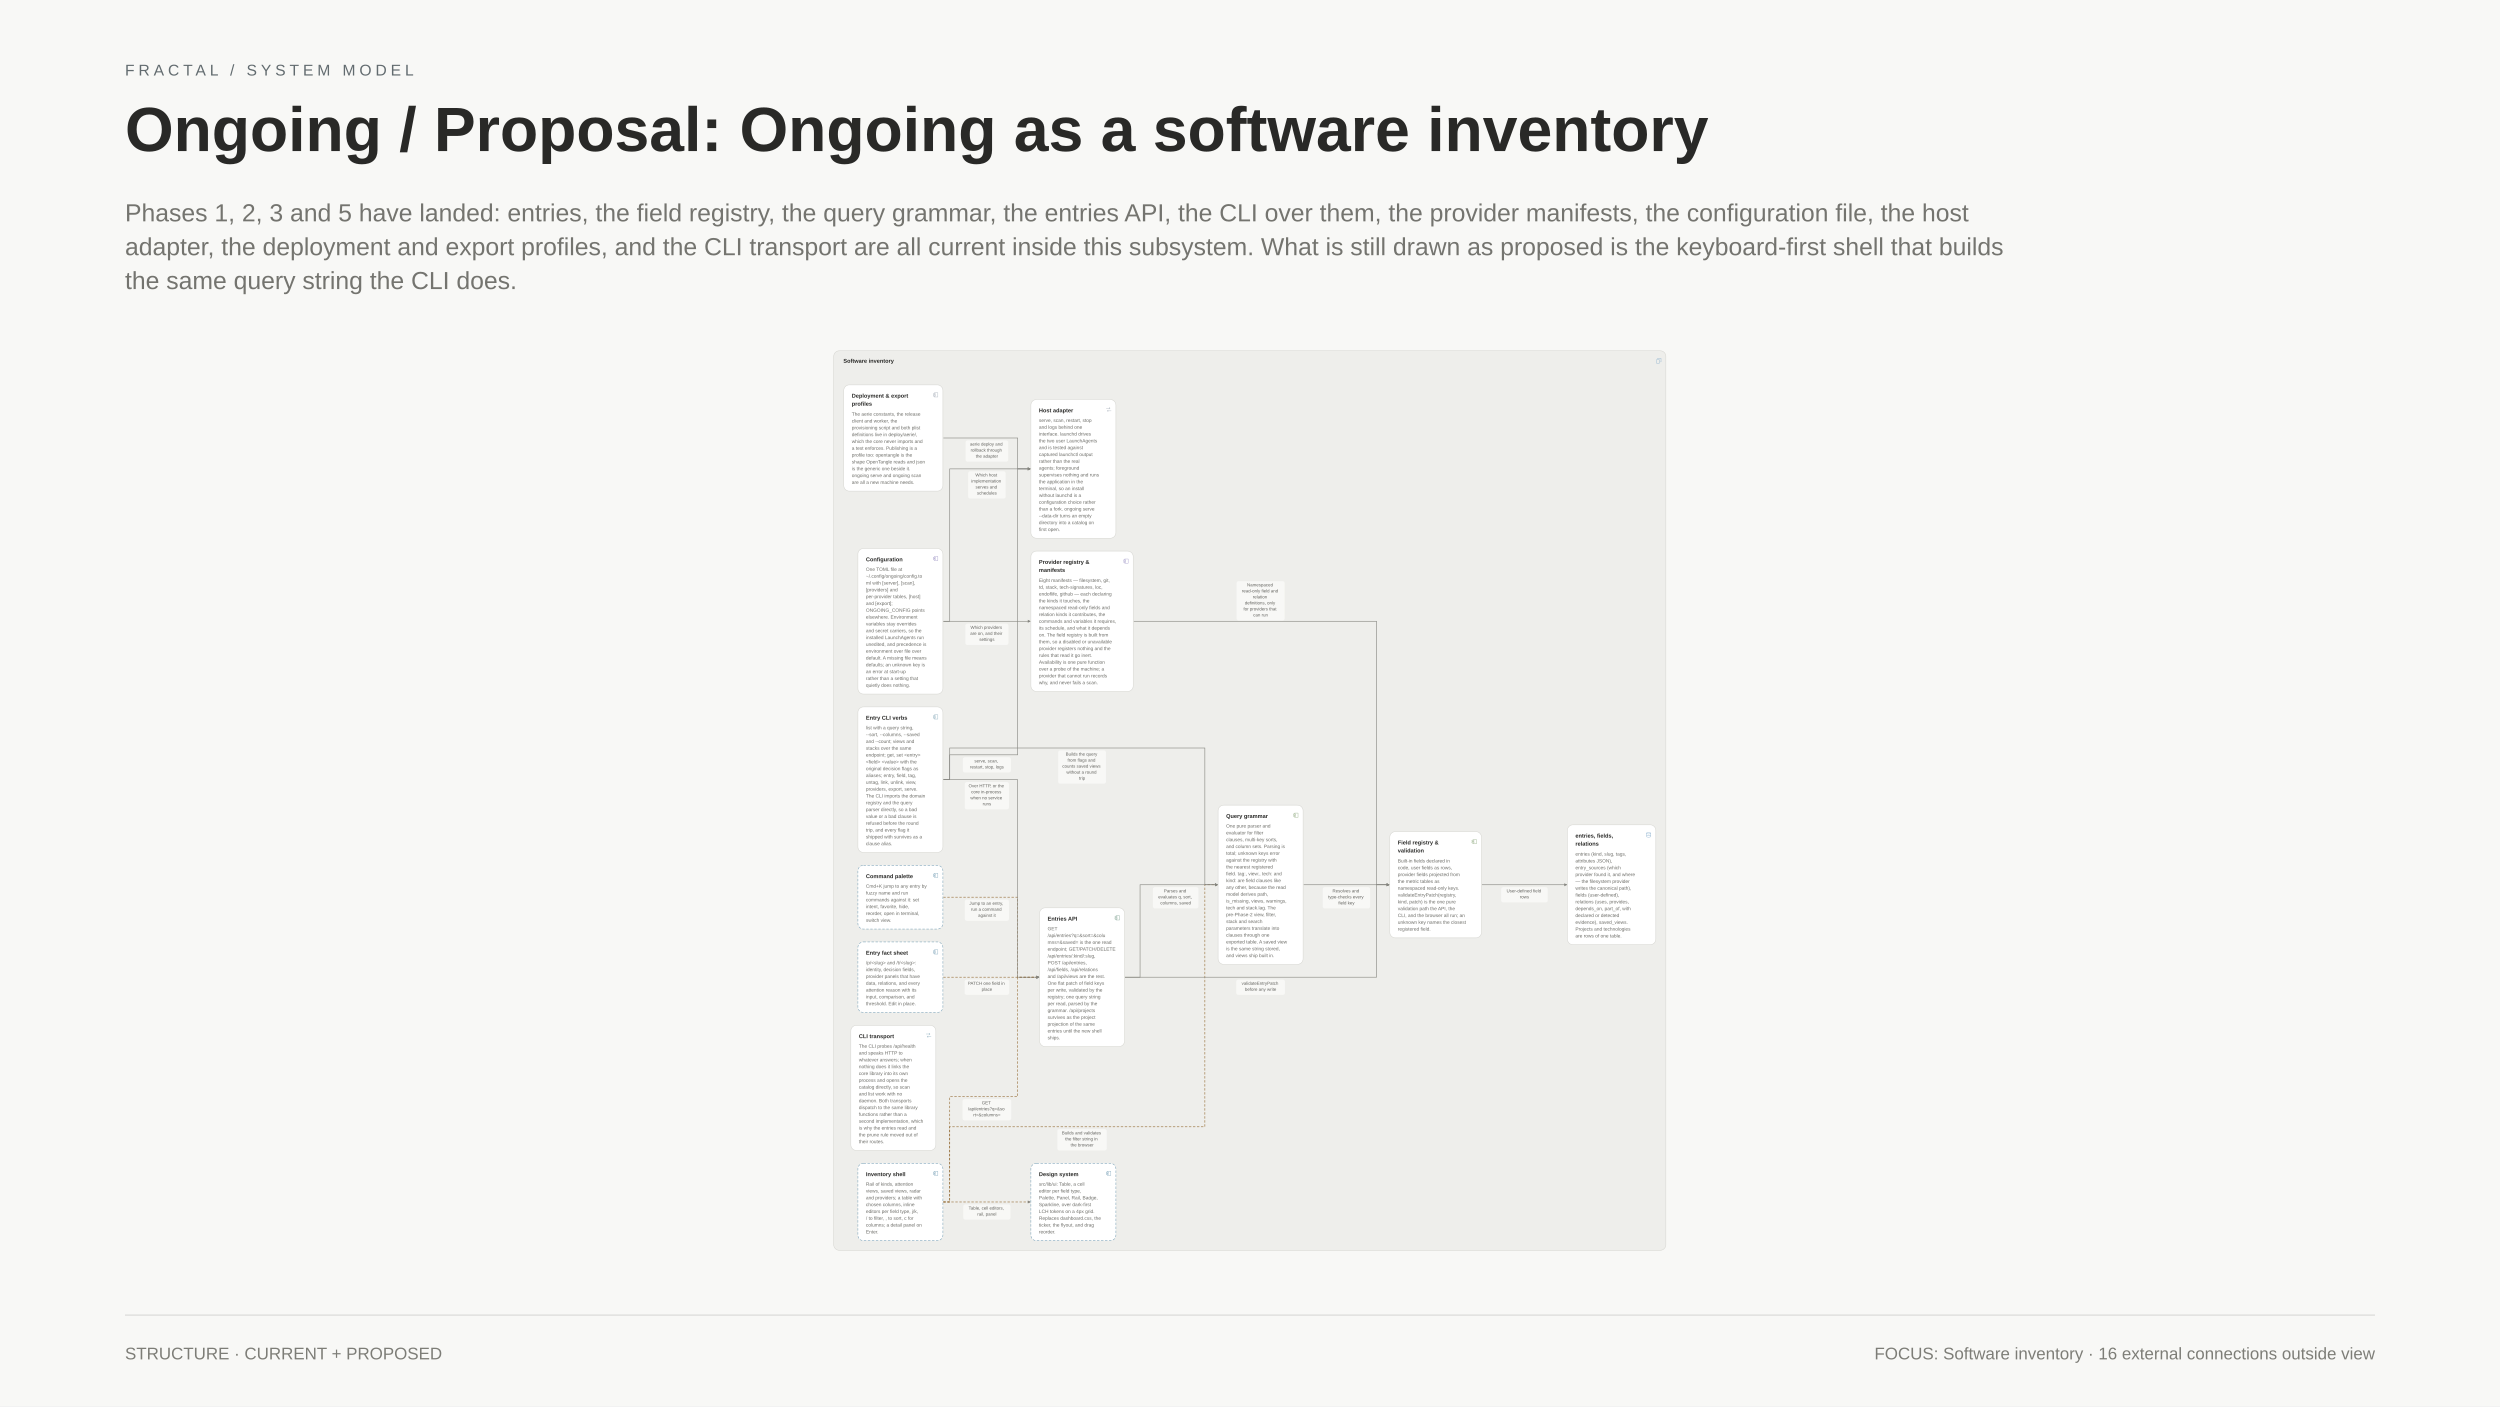
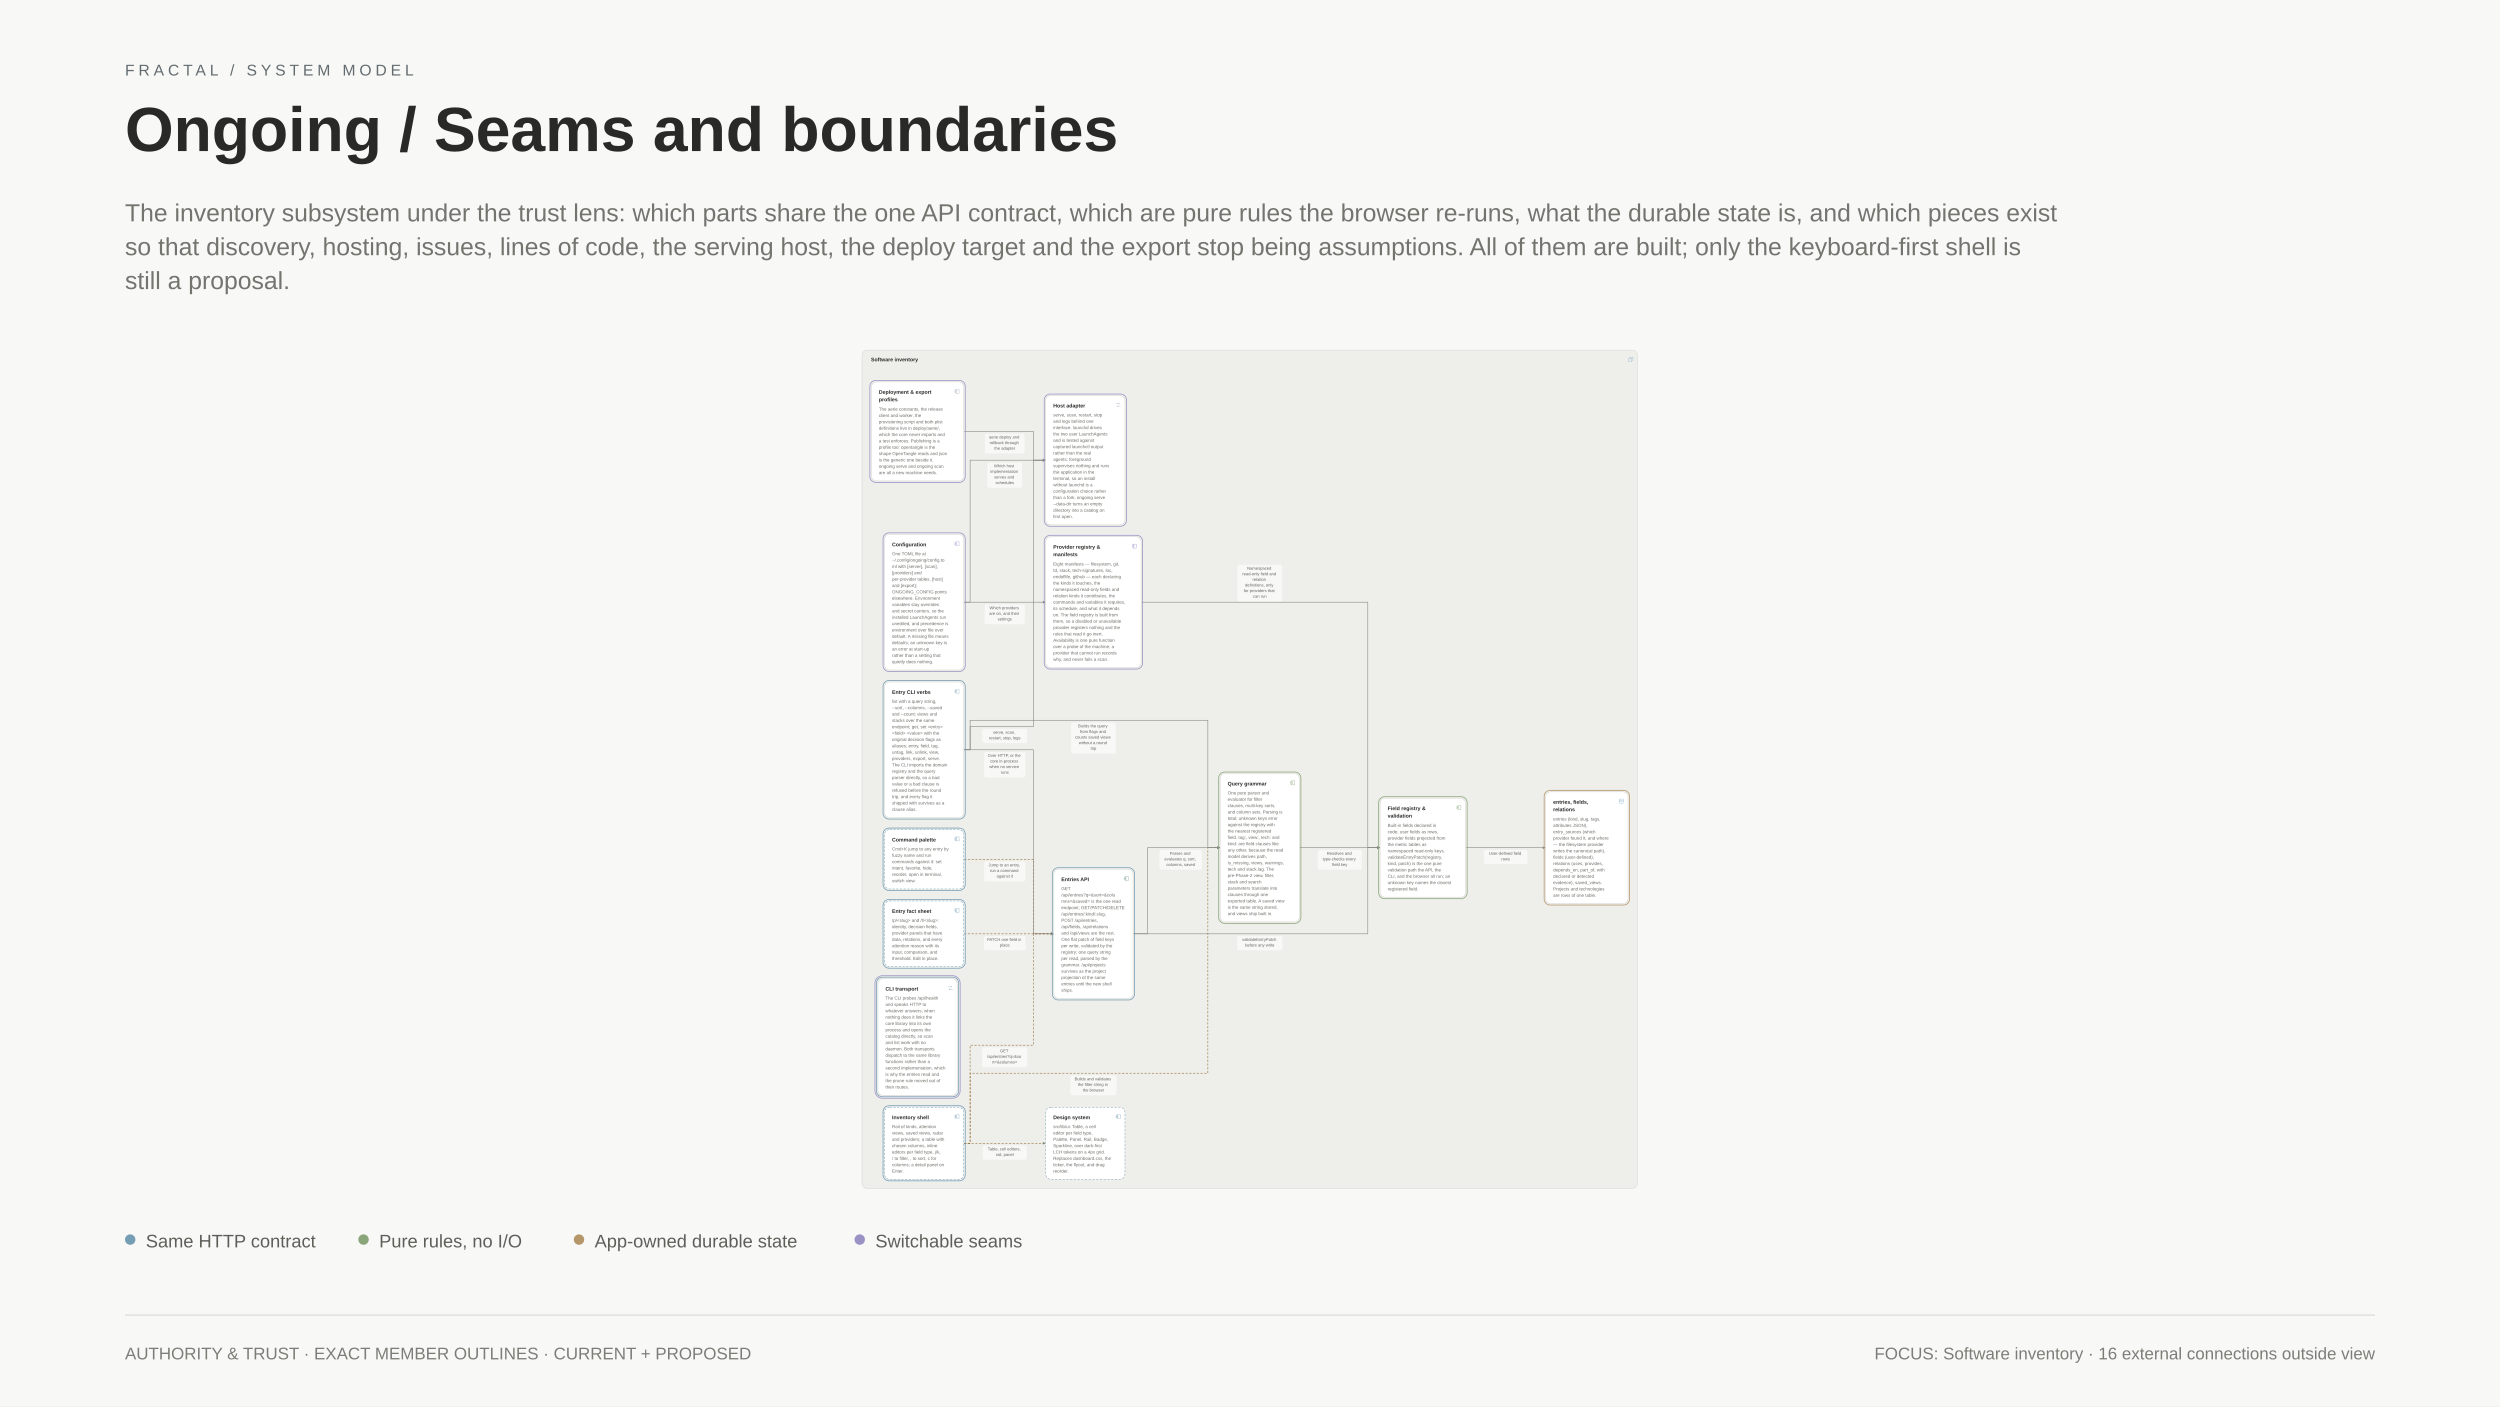
<svg xmlns="http://www.w3.org/2000/svg" width="1920" height="1080" viewBox="0 0 1920 1080" role="img" aria-labelledby="title description" data-theme="graphite" data-theme-appearance="light">
  <defs>
    <marker id="arrow" viewBox="0 0 10 10" refX="9" refY="5" markerWidth="5" markerHeight="5" orient="auto-start-reverse">
      <path d="M 0 0 L 10 5 L 0 10 z" fill="#85857f" />
    </marker>
  </defs>
  <rect width="1920" height="1080" fill="#f8f8f6" />
  <g font-family="Arial, Helvetica, sans-serif">
    <text x="96" y="58" font-size="12" letter-spacing="3" fill="#626b6f">FRACTAL / SYSTEM MODEL</text>
    <g data-export-layer="title">
      <text x="96" y="116" font-size="48" font-weight="600" fill="#292927">
-         <tspan x="96" dy="0">Ongoing / Proposal: Ongoing as a software inventory</tspan>
+         <tspan x="96" dy="0">Ongoing / Seams and boundaries</tspan>
      </text>
    </g>
    <g data-export-layer="subtitle">
      <text x="96" y="170" font-size="19" font-weight="400" fill="#74746f">
-         <tspan x="96" dy="0">Phases 1, 2, 3 and 5 have landed: entries, the field registry, the query grammar, the entries API, the CLI over them, the provider manifests, the configuration file, the host</tspan>
-         <tspan x="96" dy="26">adapter, the deployment and export profiles, and the CLI transport are all current inside this subsystem. What is still drawn as proposed is the keyboard-first shell that builds</tspan>
-         <tspan x="96" dy="26">the same query string the CLI does.</tspan>
+         <tspan x="96" dy="0">The inventory subsystem under the trust lens: which parts share the one API contract, which are pure rules the browser re-runs, what the durable state is, and which pieces exist</tspan>
+         <tspan x="96" dy="26">so that discovery, hosting, issues, lines of code, the serving host, the deploy target and the export stop being assumptions. All of them are built; only the keyboard-first shell is</tspan>
+         <tspan x="96" dy="26">still a proposal.</tspan>
      </text>
    </g>
-     <g data-export-layer="diagram" transform="translate(632.588 262) scale(0.308)">
+     <g data-export-layer="diagram" transform="translate(654.849 262) scale(0.287)">
      <g data-element="inventory">
        <rect x="25" y="24" width="2074.93" height="2243" rx="14" fill="#eeeeeb" stroke="#d5d5d0" stroke-width="1.3" />
        <g transform="translate(2073.93 41) scale(0.667)" color="#7FA8C9" opacity="0.85">
          <g fill="none" stroke="currentColor" stroke-width="1.5" stroke-linecap="round" stroke-linejoin="round">
            <rect x="3" y="8" width="13" height="13" rx="2" />
            <path d="M8 5V3h13v13h-2" />
          </g>
        </g>
        <text x="49" y="54" font-size="14" font-weight="600" fill="#292927">
          <tspan x="49" dy="0">Software inventory</tspan>
        </text>
        <text x="45" y="78" font-size="12" font-weight="400" fill="#6d6d68" />
      </g>
      <path d="M298.28,2146.5 L314.28,2146.5 L314.28,1884 L483.64,1884 L483.64,1586 L537.27,1586" fill="none" stroke="#956c35" stroke-width="1.5" stroke-dasharray="6 4" marker-end="url(#arrow)" />
      <path d="M298.28,2146.5 L515.64,2146.5" fill="none" stroke="#956c35" stroke-width="1.5" stroke-dasharray="6 4" marker-end="url(#arrow)" />
      <path d="M298.28,2146.5 L314.28,2146.5 L314.28,1959 L950.45,1959 L950.45,1355.5 L982.45,1355.5" fill="none" stroke="#956c35" stroke-width="1.5" stroke-dasharray="6 4" marker-end="url(#arrow)" />
      <path d="M298.28,1386.5 L483.64,1386.5 L483.64,1586 L537.27,1586" fill="none" stroke="#956c35" stroke-width="1.5" stroke-dasharray="6 4" marker-end="url(#arrow)" />
      <path d="M298.28,1586 L537.27,1586" fill="none" stroke="#956c35" stroke-width="1.5" stroke-dasharray="6 4" marker-end="url(#arrow)" />
      <path d="M298.28,1093.5 L483.64,1093.5 L483.64,1586 L537.27,1586" fill="none" stroke="#85857f" stroke-width="1.5" marker-end="url(#arrow)" />
      <path d="M298.28,1093.5 L314.28,1093.5 L314.28,1014.5 L950.45,1014.5 L950.45,1355.5 L982.45,1355.5" fill="none" stroke="#85857f" stroke-width="1.5" marker-end="url(#arrow)" />
      <path d="M298.28,1093.5 L314.28,1093.5 L314.28,1031.5 L483.64,1031.5 L483.64,318.5 L515.64,318.5" fill="none" stroke="#85857f" stroke-width="1.5" marker-end="url(#arrow)" />
      <path d="M751.27,1586 L1378.51,1586 L1378.51,1355.5 L1410.51,1355.5" fill="none" stroke="#85857f" stroke-width="1.5" marker-end="url(#arrow)" />
      <path d="M751.27,1586 L788.9,1586 L788.9,1355.5 L982.45,1355.5" fill="none" stroke="#85857f" stroke-width="1.5" marker-end="url(#arrow)" />
      <path d="M1196.45,1355.5 L1410.51,1355.5" fill="none" stroke="#85857f" stroke-width="1.5" marker-end="url(#arrow)" />
      <path d="M1641.31,1355.5 L1853.39,1355.5" fill="none" stroke="#85857f" stroke-width="1.5" marker-end="url(#arrow)" />
      <path d="M772.9,698.5 L1378.51,698.5 L1378.51,1355.5 L1410.51,1355.5" fill="none" stroke="#85857f" stroke-width="1.5" marker-end="url(#arrow)" />
      <path d="M298.28,698.5 L515.64,698.5" fill="none" stroke="#85857f" stroke-width="1.5" marker-end="url(#arrow)" />
      <path d="M298.28,698.5 L314.28,698.5 L314.28,318.5 L515.64,318.5" fill="none" stroke="#85857f" stroke-width="1.5" marker-end="url(#arrow)" />
      <path d="M298.28,241.5 L483.64,241.5 L483.64,318.5 L515.64,318.5" fill="none" stroke="#85857f" stroke-width="1.5" marker-end="url(#arrow)" />
      <g data-element="inventory.entries">
+         <rect x="1850.39" y="1202" width="228.54" height="307" rx="16" fill="none" stroke="#B59669" stroke-width="2" />
        <rect x="1854.39" y="1206" width="220.54" height="299" rx="14" fill="#ffffff" stroke="#d5d5d0" stroke-width="1.3" />
        <g transform="translate(2048.93 1223) scale(0.667)" color="#7FA8C9" opacity="0.85">
          <g fill="none" stroke="currentColor" stroke-width="1.5" stroke-linecap="round" stroke-linejoin="round">
            <ellipse cx="12" cy="6" rx="8" ry="3" />
            <path d="M4 6v12c0 4 16 4 16 0V6M4 12c0 4 16 4 16 0" />
          </g>
        </g>
        <text x="1874.39" y="1238" font-size="14" font-weight="600" fill="#292927">
          <tspan x="1874.39" dy="0">entries, fields,</tspan>
          <tspan x="1874.39" dy="20">relations</tspan>
        </text>
        <text x="1874.39" y="1283" font-size="12" font-weight="400" fill="#6d6d68">
          <tspan x="1874.39" dy="0">entries (kind, slug, tags,</tspan>
          <tspan x="1874.39" dy="17">attributes JSON),</tspan>
          <tspan x="1874.39" dy="17">entry_sources (which</tspan>
          <tspan x="1874.39" dy="17">provider found it, and where</tspan>
          <tspan x="1874.39" dy="17">— the filesystem provider</tspan>
          <tspan x="1874.39" dy="17">writes the canonical path),</tspan>
          <tspan x="1874.39" dy="17">fields (user-defined),</tspan>
          <tspan x="1874.39" dy="17">relations (uses, provides,</tspan>
          <tspan x="1874.39" dy="17">depends_on, part_of, with</tspan>
          <tspan x="1874.39" dy="17">declared or detected</tspan>
          <tspan x="1874.39" dy="17">evidence), saved_views.</tspan>
          <tspan x="1874.39" dy="17">Projects and technologies</tspan>
          <tspan x="1874.39" dy="17">are rows of one table.</tspan>
        </text>
      </g>
      <g data-element="inventory.registry">
+         <rect x="1407.51" y="1219" width="236.8" height="273" rx="16" fill="none" stroke="#89A579" stroke-width="2" />
        <rect x="1411.51" y="1223" width="228.8" height="265" rx="14" fill="#ffffff" stroke="#d5d5d0" stroke-width="1.3" />
        <g transform="translate(1614.31 1240) scale(0.667)" color="#89A579" opacity="0.85">
          <g fill="none" stroke="currentColor" stroke-width="1.5" stroke-linecap="round" stroke-linejoin="round">
            <path d="M7 7V4h13v16H7v-3m0-6v2" />
            <rect x="3" y="7" width="8" height="4" rx="1" />
            <rect x="3" y="13" width="8" height="4" rx="1" />
          </g>
        </g>
        <text x="1431.51" y="1255" font-size="14" font-weight="600" fill="#292927">
          <tspan x="1431.51" dy="0">Field registry &amp;</tspan>
          <tspan x="1431.51" dy="20">validation</tspan>
        </text>
        <text x="1431.51" y="1300" font-size="12" font-weight="400" fill="#6d6d68">
          <tspan x="1431.51" dy="0">Built-in fields declared in</tspan>
          <tspan x="1431.51" dy="17">code, user fields as rows,</tspan>
          <tspan x="1431.51" dy="17">provider fields projected from</tspan>
          <tspan x="1431.51" dy="17">the metric tables as</tspan>
          <tspan x="1431.51" dy="17">namespaced read-only keys.</tspan>
          <tspan x="1431.51" dy="17">validateEntryPatch(registry,</tspan>
          <tspan x="1431.51" dy="17">kind, patch) is the one pure</tspan>
          <tspan x="1431.51" dy="17">validation path the API, the</tspan>
          <tspan x="1431.51" dy="17">CLI, and the browser all run; an</tspan>
          <tspan x="1431.51" dy="17">unknown key names the closest</tspan>
          <tspan x="1431.51" dy="17">registered field.</tspan>
        </text>
      </g>
      <g data-element="inventory.query">
+         <rect x="979.45" y="1153" width="220" height="405" rx="16" fill="none" stroke="#89A579" stroke-width="2" />
        <rect x="983.45" y="1157" width="212" height="397" rx="14" fill="#ffffff" stroke="#d5d5d0" stroke-width="1.3" />
        <g transform="translate(1169.45 1174) scale(0.667)" color="#89A579" opacity="0.85">
          <g fill="none" stroke="currentColor" stroke-width="1.5" stroke-linecap="round" stroke-linejoin="round">
            <path d="M7 7V4h13v16H7v-3m0-6v2" />
            <rect x="3" y="7" width="8" height="4" rx="1" />
            <rect x="3" y="13" width="8" height="4" rx="1" />
          </g>
        </g>
        <text x="1003.45" y="1189" font-size="14" font-weight="600" fill="#292927">
          <tspan x="1003.45" dy="0">Query grammar</tspan>
        </text>
        <text x="1003.45" y="1213" font-size="12" font-weight="400" fill="#6d6d68">
          <tspan x="1003.45" dy="0">One pure parser and</tspan>
          <tspan x="1003.45" dy="17">evaluator for filter</tspan>
          <tspan x="1003.45" dy="17">clauses, multi-key sorts,</tspan>
          <tspan x="1003.45" dy="17">and column sets. Parsing is</tspan>
          <tspan x="1003.45" dy="17">total; unknown keys error</tspan>
          <tspan x="1003.45" dy="17">against the registry with</tspan>
          <tspan x="1003.45" dy="17">the nearest registered</tspan>
          <tspan x="1003.45" dy="17">field. tag:, view:, tech: and</tspan>
          <tspan x="1003.45" dy="17">kind: are field clauses like</tspan>
          <tspan x="1003.45" dy="17">any other, because the read</tspan>
          <tspan x="1003.45" dy="17">model derives path,</tspan>
          <tspan x="1003.45" dy="17">is_missing, views, warnings,</tspan>
          <tspan x="1003.45" dy="17">tech and stack.lag. The</tspan>
          <tspan x="1003.45" dy="17">pre-Phase-2 view, filter,</tspan>
          <tspan x="1003.45" dy="17">stack and search</tspan>
          <tspan x="1003.45" dy="17">parameters translate into</tspan>
          <tspan x="1003.45" dy="17">clauses through one</tspan>
          <tspan x="1003.45" dy="17">exported table. A saved view</tspan>
          <tspan x="1003.45" dy="17">is the same string stored,</tspan>
          <tspan x="1003.45" dy="17">and views ship built in.</tspan>
        </text>
      </g>
      <g data-element="inventory.entries_api">
+         <rect x="534.27" y="1409" width="220" height="354" rx="16" fill="none" stroke="#759EB5" stroke-width="2" />
        <rect x="538.27" y="1413" width="212" height="346" rx="14" fill="#ffffff" stroke="#d5d5d0" stroke-width="1.3" />
        <g transform="translate(724.27 1430) scale(0.667)" color="#739886" opacity="0.85">
          <g fill="none" stroke="currentColor" stroke-width="1.5" stroke-linecap="round" stroke-linejoin="round">
            <path d="M7 7V4h13v16H7v-3m0-6v2" />
            <rect x="3" y="7" width="8" height="4" rx="1" />
            <rect x="3" y="13" width="8" height="4" rx="1" />
          </g>
        </g>
        <text x="558.27" y="1445" font-size="14" font-weight="600" fill="#292927">
          <tspan x="558.27" dy="0">Entries API</tspan>
        </text>
        <text x="558.27" y="1469" font-size="12" font-weight="400" fill="#6d6d68">
          <tspan x="558.27" dy="0">GET</tspan>
          <tspan x="558.27" dy="17">/api/entries?q=&amp;sort=&amp;colu</tspan>
          <tspan x="558.27" dy="17">mns=&amp;saved= is the one read</tspan>
          <tspan x="558.27" dy="17">endpoint; GET/PATCH/DELETE</tspan>
          <tspan x="558.27" dy="17">/api/entries/:kind/:slug,</tspan>
          <tspan x="558.27" dy="17">POST /api/entries,</tspan>
          <tspan x="558.27" dy="17">/api/fields, /api/relations</tspan>
          <tspan x="558.27" dy="17">and /api/views are the rest.</tspan>
          <tspan x="558.27" dy="17">One flat patch of field keys</tspan>
          <tspan x="558.27" dy="17">per write, validated by the</tspan>
          <tspan x="558.27" dy="17">registry; one query string</tspan>
          <tspan x="558.27" dy="17">per read, parsed by the</tspan>
          <tspan x="558.27" dy="17">grammar. /api/projects</tspan>
          <tspan x="558.27" dy="17">survives as the project</tspan>
          <tspan x="558.27" dy="17">projection of the same</tspan>
          <tspan x="558.27" dy="17">entries until the new shell</tspan>
          <tspan x="558.27" dy="17">ships.</tspan>
        </text>
      </g>
      <g data-element="inventory.entry_cli">
+         <rect x="81.28" y="908" width="220" height="371" rx="16" fill="none" stroke="#759EB5" stroke-width="2" />
        <rect x="85.28" y="912" width="212" height="363" rx="14" fill="#ffffff" stroke="#d5d5d0" stroke-width="1.3" />
        <g transform="translate(271.28 929) scale(0.667)" color="#82A6B6" opacity="0.85">
          <g fill="none" stroke="currentColor" stroke-width="1.5" stroke-linecap="round" stroke-linejoin="round">
            <path d="M7 7V4h13v16H7v-3m0-6v2" />
            <rect x="3" y="7" width="8" height="4" rx="1" />
            <rect x="3" y="13" width="8" height="4" rx="1" />
          </g>
        </g>
        <text x="105.28" y="944" font-size="14" font-weight="600" fill="#292927">
          <tspan x="105.28" dy="0">Entry CLI verbs</tspan>
        </text>
        <text x="105.28" y="968" font-size="12" font-weight="400" fill="#6d6d68">
          <tspan x="105.28" dy="0">list with a query string,</tspan>
          <tspan x="105.28" dy="17">--sort, --columns, --saved</tspan>
          <tspan x="105.28" dy="17">and --count; views and</tspan>
          <tspan x="105.28" dy="17">stacks over the same</tspan>
          <tspan x="105.28" dy="17">endpoint; get, set &lt;entry&gt;</tspan>
          <tspan x="105.28" dy="17">&lt;field&gt; &lt;value&gt; with the</tspan>
          <tspan x="105.28" dy="17">original decision flags as</tspan>
          <tspan x="105.28" dy="17">aliases; entry, field, tag,</tspan>
          <tspan x="105.28" dy="17">untag, link, unlink, view,</tspan>
          <tspan x="105.28" dy="17">providers, export, serve.</tspan>
          <tspan x="105.28" dy="17">The CLI imports the domain</tspan>
          <tspan x="105.28" dy="17">registry and the query</tspan>
          <tspan x="105.28" dy="17">parser directly, so a bad</tspan>
          <tspan x="105.28" dy="17">value or a bad clause is</tspan>
          <tspan x="105.28" dy="17">refused before the round</tspan>
          <tspan x="105.28" dy="17">trip, and every flag it</tspan>
          <tspan x="105.28" dy="17">shipped with survives as a</tspan>
          <tspan x="105.28" dy="17">clause alias.</tspan>
        </text>
      </g>
      <g data-element="inventory.transport">
+         <rect x="63.64" y="1702" width="220" height="320" rx="16" fill="none" stroke="#759EB5" stroke-width="2" />
+         <rect x="59.64" y="1698" width="228" height="328" rx="20" fill="none" stroke="#9A91C4" stroke-width="2" />
        <rect x="67.64" y="1706" width="212" height="312" rx="14" fill="#ffffff" stroke="#d5d5d0" stroke-width="1.3" />
        <g transform="translate(253.64 1723) scale(0.667)" color="#82A6B6" opacity="0.85">
          <g fill="none" stroke="currentColor" stroke-width="1.5" stroke-linecap="round" stroke-linejoin="round">
            <path d="M3 7h14l-3-3m3 3-3 3M21 17H7l3-3m-3 3 3 3" />
          </g>
        </g>
        <text x="87.64" y="1738" font-size="14" font-weight="600" fill="#292927">
          <tspan x="87.64" dy="0">CLI transport</tspan>
        </text>
        <text x="87.64" y="1762" font-size="12" font-weight="400" fill="#6d6d68">
          <tspan x="87.64" dy="0">The CLI probes /api/health</tspan>
          <tspan x="87.64" dy="17">and speaks HTTP to</tspan>
          <tspan x="87.64" dy="17">whatever answers; when</tspan>
          <tspan x="87.64" dy="17">nothing does it links the</tspan>
          <tspan x="87.64" dy="17">core library into its own</tspan>
          <tspan x="87.64" dy="17">process and opens the</tspan>
          <tspan x="87.64" dy="17">catalog directly, so scan</tspan>
          <tspan x="87.64" dy="17">and list work with no</tspan>
          <tspan x="87.64" dy="17">daemon. Both transports</tspan>
          <tspan x="87.64" dy="17">dispatch to the same library</tspan>
          <tspan x="87.64" dy="17">functions rather than a</tspan>
          <tspan x="87.64" dy="17">second implementation, which</tspan>
          <tspan x="87.64" dy="17">is why the entries read and</tspan>
          <tspan x="87.64" dy="17">the prune rule moved out of</tspan>
          <tspan x="87.64" dy="17">their routes.</tspan>
        </text>
      </g>
      <g data-element="inventory.providers">
+         <rect x="512.64" y="519.5" width="263.26" height="358" rx="16" fill="none" stroke="#9A91C4" stroke-width="2" />
        <rect x="516.64" y="523.5" width="255.26" height="350" rx="14" fill="#ffffff" stroke="#d5d5d0" stroke-width="1.3" />
        <g transform="translate(745.9 540.5) scale(0.667)" color="#9A91C4" opacity="0.85">
          <g fill="none" stroke="currentColor" stroke-width="1.5" stroke-linecap="round" stroke-linejoin="round">
            <path d="M7 7V4h13v16H7v-3m0-6v2" />
            <rect x="3" y="7" width="8" height="4" rx="1" />
            <rect x="3" y="13" width="8" height="4" rx="1" />
          </g>
        </g>
        <text x="536.64" y="555.5" font-size="14" font-weight="600" fill="#292927">
          <tspan x="536.64" dy="0">Provider registry &amp;</tspan>
          <tspan x="536.64" dy="20">manifests</tspan>
        </text>
        <text x="536.64" y="600.5" font-size="12" font-weight="400" fill="#6d6d68">
          <tspan x="536.64" dy="0">Eight manifests — filesystem, git,</tspan>
          <tspan x="536.64" dy="17">td, stack, tech-signatures, loc,</tspan>
          <tspan x="536.64" dy="17">endoflife, github — each declaring</tspan>
          <tspan x="536.64" dy="17">the kinds it touches, the</tspan>
          <tspan x="536.64" dy="17">namespaced read-only fields and</tspan>
          <tspan x="536.64" dy="17">relation kinds it contributes, the</tspan>
          <tspan x="536.64" dy="17">commands and variables it requires,</tspan>
          <tspan x="536.64" dy="17">its schedule, and what it depends</tspan>
          <tspan x="536.64" dy="17">on. The field registry is built from</tspan>
          <tspan x="536.64" dy="17">them, so a disabled or unavailable</tspan>
          <tspan x="536.64" dy="17">provider registers nothing and the</tspan>
          <tspan x="536.64" dy="17">rules that read it go inert.</tspan>
          <tspan x="536.64" dy="17">Availability is one pure function</tspan>
          <tspan x="536.64" dy="17">over a probe of the machine; a</tspan>
          <tspan x="536.64" dy="17">provider that cannot run records</tspan>
          <tspan x="536.64" dy="17">why, and never fails a scan.</tspan>
        </text>
      </g>
      <g data-element="inventory.config">
+         <rect x="81.28" y="513" width="220" height="371" rx="16" fill="none" stroke="#9A91C4" stroke-width="2" />
        <rect x="85.28" y="517" width="212" height="363" rx="14" fill="#ffffff" stroke="#d5d5d0" stroke-width="1.3" />
        <g transform="translate(271.28 534) scale(0.667)" color="#9A91C4" opacity="0.85">
          <g fill="none" stroke="currentColor" stroke-width="1.5" stroke-linecap="round" stroke-linejoin="round">
            <path d="M7 7V4h13v16H7v-3m0-6v2" />
            <rect x="3" y="7" width="8" height="4" rx="1" />
            <rect x="3" y="13" width="8" height="4" rx="1" />
          </g>
        </g>
        <text x="105.28" y="549" font-size="14" font-weight="600" fill="#292927">
          <tspan x="105.28" dy="0">Configuration</tspan>
        </text>
        <text x="105.28" y="573" font-size="12" font-weight="400" fill="#6d6d68">
          <tspan x="105.28" dy="0">One TOML file at</tspan>
          <tspan x="105.28" dy="17">~/.config/ongoing/config.to</tspan>
          <tspan x="105.28" dy="17">ml with [server], [scan],</tspan>
          <tspan x="105.28" dy="17">[providers] and</tspan>
          <tspan x="105.28" dy="17">per-provider tables, [host]</tspan>
          <tspan x="105.28" dy="17">and [export];</tspan>
          <tspan x="105.28" dy="17">ONGOING_CONFIG points</tspan>
          <tspan x="105.28" dy="17">elsewhere. Environment</tspan>
          <tspan x="105.28" dy="17">variables stay overrides</tspan>
          <tspan x="105.28" dy="17">and secret carriers, so the</tspan>
          <tspan x="105.28" dy="17">installed LaunchAgents run</tspan>
          <tspan x="105.28" dy="17">unedited, and precedence is</tspan>
          <tspan x="105.28" dy="17">environment over file over</tspan>
          <tspan x="105.28" dy="17">default. A missing file means</tspan>
          <tspan x="105.28" dy="17">defaults; an unknown key is</tspan>
          <tspan x="105.28" dy="17">an error at start-up</tspan>
          <tspan x="105.28" dy="17">rather than a setting that</tspan>
          <tspan x="105.28" dy="17">quietly does nothing.</tspan>
        </text>
      </g>
      <g data-element="inventory.host">
+         <rect x="512.64" y="141.5" width="220" height="354" rx="16" fill="none" stroke="#9A91C4" stroke-width="2" />
        <rect x="516.64" y="145.5" width="212" height="346" rx="14" fill="#ffffff" stroke="#d5d5d0" stroke-width="1.3" />
        <g transform="translate(702.64 162.5) scale(0.667)" color="#9FA8B3" opacity="0.85">
          <g fill="none" stroke="currentColor" stroke-width="1.5" stroke-linecap="round" stroke-linejoin="round">
            <path d="M3 7h14l-3-3m3 3-3 3M21 17H7l3-3m-3 3 3 3" />
          </g>
        </g>
        <text x="536.64" y="177.5" font-size="14" font-weight="600" fill="#292927">
          <tspan x="536.64" dy="0">Host adapter</tspan>
        </text>
        <text x="536.64" y="201.5" font-size="12" font-weight="400" fill="#6d6d68">
          <tspan x="536.64" dy="0">serve, scan, restart, stop</tspan>
          <tspan x="536.64" dy="17">and logs behind one</tspan>
          <tspan x="536.64" dy="17">interface. launchd drives</tspan>
          <tspan x="536.64" dy="17">the two user LaunchAgents</tspan>
          <tspan x="536.64" dy="17">and is tested against</tspan>
          <tspan x="536.64" dy="17">captured launchctl output</tspan>
          <tspan x="536.64" dy="17">rather than the real</tspan>
          <tspan x="536.64" dy="17">agents; foreground</tspan>
          <tspan x="536.64" dy="17">supervises nothing and runs</tspan>
          <tspan x="536.64" dy="17">the application in the</tspan>
          <tspan x="536.64" dy="17">terminal, so an install</tspan>
          <tspan x="536.64" dy="17">without launchd is a</tspan>
          <tspan x="536.64" dy="17">configuration choice rather</tspan>
          <tspan x="536.64" dy="17">than a fork. ongoing serve</tspan>
          <tspan x="536.64" dy="17">--data-dir turns an empty</tspan>
          <tspan x="536.64" dy="17">directory into a catalog on</tspan>
          <tspan x="536.64" dy="17">first open.</tspan>
        </text>
      </g>
      <g data-element="inventory.profile">
+         <rect x="46" y="105" width="255.28" height="273" rx="16" fill="none" stroke="#9A91C4" stroke-width="2" />
        <rect x="50" y="109" width="247.28" height="265" rx="14" fill="#ffffff" stroke="#d5d5d0" stroke-width="1.3" />
        <g transform="translate(271.28 126) scale(0.667)" color="#9FA8B3" opacity="0.85">
          <g fill="none" stroke="currentColor" stroke-width="1.5" stroke-linecap="round" stroke-linejoin="round">
            <path d="M7 7V4h13v16H7v-3m0-6v2" />
            <rect x="3" y="7" width="8" height="4" rx="1" />
            <rect x="3" y="13" width="8" height="4" rx="1" />
          </g>
        </g>
        <text x="70" y="141" font-size="14" font-weight="600" fill="#292927">
          <tspan x="70" dy="0">Deployment &amp; export</tspan>
          <tspan x="70" dy="20">profiles</tspan>
        </text>
        <text x="70" y="186" font-size="12" font-weight="400" fill="#6d6d68">
          <tspan x="70" dy="0">The aerie constants, the release</tspan>
          <tspan x="70" dy="17">client and worker, the</tspan>
          <tspan x="70" dy="17">provisioning script and both plist</tspan>
          <tspan x="70" dy="17">definitions live in deploy/aerie/,</tspan>
          <tspan x="70" dy="17">which the core never imports and</tspan>
          <tspan x="70" dy="17">a test enforces. Publishing is a</tspan>
          <tspan x="70" dy="17">profile too: opentangle is the</tspan>
          <tspan x="70" dy="17">shape OpenTangle reads and json</tspan>
          <tspan x="70" dy="17">is the generic one beside it.</tspan>
          <tspan x="70" dy="17">ongoing serve and ongoing scan</tspan>
          <tspan x="70" dy="17">are all a new machine needs.</tspan>
        </text>
      </g>
      <g data-element="inventory.shell">
+         <rect x="81.28" y="2046" width="220" height="201" rx="16" fill="none" stroke="#759EB5" stroke-width="2" />
        <rect x="85.28" y="2050" width="212" height="193" rx="14" fill="#ffffff" stroke="#759EB5" stroke-width="1.3" stroke-dasharray="6 4" />
        <g transform="translate(271.28 2067) scale(0.667)" color="#759EB5" opacity="0.85">
          <g fill="none" stroke="currentColor" stroke-width="1.5" stroke-linecap="round" stroke-linejoin="round">
            <path d="M7 7V4h13v16H7v-3m0-6v2" />
            <rect x="3" y="7" width="8" height="4" rx="1" />
            <rect x="3" y="13" width="8" height="4" rx="1" />
          </g>
        </g>
        <text x="105.28" y="2082" font-size="14" font-weight="600" fill="#292927">
          <tspan x="105.28" dy="0">Inventory shell</tspan>
        </text>
        <text x="105.28" y="2106" font-size="12" font-weight="400" fill="#6d6d68">
          <tspan x="105.28" dy="0">Rail of kinds, attention</tspan>
          <tspan x="105.28" dy="17">views, saved views, radar</tspan>
          <tspan x="105.28" dy="17">and providers; a table with</tspan>
          <tspan x="105.28" dy="17">chosen columns, inline</tspan>
          <tspan x="105.28" dy="17">editors per field type, j/k,</tspan>
          <tspan x="105.28" dy="17">/ to filter, , to sort, c for</tspan>
          <tspan x="105.28" dy="17">columns; a detail panel on</tspan>
          <tspan x="105.28" dy="17">Enter.</tspan>
        </text>
      </g>
      <g data-element="inventory.palette">
+         <rect x="81.28" y="1303" width="220" height="167" rx="16" fill="none" stroke="#759EB5" stroke-width="2" />
        <rect x="85.28" y="1307" width="212" height="159" rx="14" fill="#ffffff" stroke="#759EB5" stroke-width="1.3" stroke-dasharray="6 4" />
        <g transform="translate(271.28 1324) scale(0.667)" color="#759EB5" opacity="0.85">
          <g fill="none" stroke="currentColor" stroke-width="1.5" stroke-linecap="round" stroke-linejoin="round">
            <path d="M7 7V4h13v16H7v-3m0-6v2" />
            <rect x="3" y="7" width="8" height="4" rx="1" />
            <rect x="3" y="13" width="8" height="4" rx="1" />
          </g>
        </g>
        <text x="105.28" y="1339" font-size="14" font-weight="600" fill="#292927">
          <tspan x="105.28" dy="0">Command palette</tspan>
        </text>
        <text x="105.28" y="1363" font-size="12" font-weight="400" fill="#6d6d68">
          <tspan x="105.28" dy="0">Cmd+K jump to any entry by</tspan>
          <tspan x="105.28" dy="17">fuzzy name and run</tspan>
          <tspan x="105.28" dy="17">commands against it: set</tspan>
          <tspan x="105.28" dy="17">intent, favorite, hide,</tspan>
          <tspan x="105.28" dy="17">reorder, open in terminal,</tspan>
          <tspan x="105.28" dy="17">switch view.</tspan>
        </text>
      </g>
      <g data-element="inventory.entry_page">
+         <rect x="81.28" y="1494" width="220" height="184" rx="16" fill="none" stroke="#759EB5" stroke-width="2" />
        <rect x="85.28" y="1498" width="212" height="176" rx="14" fill="#ffffff" stroke="#759EB5" stroke-width="1.3" stroke-dasharray="6 4" />
        <g transform="translate(271.28 1515) scale(0.667)" color="#759EB5" opacity="0.85">
          <g fill="none" stroke="currentColor" stroke-width="1.5" stroke-linecap="round" stroke-linejoin="round">
            <path d="M7 7V4h13v16H7v-3m0-6v2" />
            <rect x="3" y="7" width="8" height="4" rx="1" />
            <rect x="3" y="13" width="8" height="4" rx="1" />
          </g>
        </g>
        <text x="105.28" y="1530" font-size="14" font-weight="600" fill="#292927">
          <tspan x="105.28" dy="0">Entry fact sheet</tspan>
        </text>
        <text x="105.28" y="1554" font-size="12" font-weight="400" fill="#6d6d68">
          <tspan x="105.28" dy="0">/p/&lt;slug&gt; and /t/&lt;slug&gt;:</tspan>
          <tspan x="105.28" dy="17">identity, decision fields,</tspan>
          <tspan x="105.28" dy="17">provider panels that have</tspan>
          <tspan x="105.28" dy="17">data, relations, and every</tspan>
          <tspan x="105.28" dy="17">attention reason with its</tspan>
          <tspan x="105.28" dy="17">input, comparison, and</tspan>
          <tspan x="105.28" dy="17">threshold. Edit in place.</tspan>
        </text>
      </g>
      <g data-element="inventory.ui_kit">
        <rect x="516.64" y="2050" width="212" height="193" rx="14" fill="#ffffff" stroke="#759EB5" stroke-width="1.3" stroke-dasharray="6 4" />
        <g transform="translate(702.64 2067) scale(0.667)" color="#759EB5" opacity="0.85">
          <g fill="none" stroke="currentColor" stroke-width="1.5" stroke-linecap="round" stroke-linejoin="round">
            <path d="M7 7V4h13v16H7v-3m0-6v2" />
            <rect x="3" y="7" width="8" height="4" rx="1" />
            <rect x="3" y="13" width="8" height="4" rx="1" />
          </g>
        </g>
        <text x="536.64" y="2082" font-size="14" font-weight="600" fill="#292927">
          <tspan x="536.64" dy="0">Design system</tspan>
        </text>
        <text x="536.64" y="2106" font-size="12" font-weight="400" fill="#6d6d68">
          <tspan x="536.64" dy="0">src/lib/ui: Table, a cell</tspan>
          <tspan x="536.64" dy="17">editor per field type,</tspan>
          <tspan x="536.64" dy="17">Palette, Panel, Rail, Badge,</tspan>
          <tspan x="536.64" dy="17">Sparkline, over dark-first</tspan>
          <tspan x="536.64" dy="17">LCH tokens on a 4px grid.</tspan>
          <tspan x="536.64" dy="17">Replaces dashboard.css, the</tspan>
          <tspan x="536.64" dy="17">ticker, the flyout, and drag</tspan>
          <tspan x="536.64" dy="17">reorder.</tspan>
        </text>
      </g>
      <g>
        <rect x="346.28" y="1890" width="121.36" height="53" rx="5" fill="#f8f8f6" />
        <text x="406.96" y="1903" text-anchor="middle" font-size="11" fill="#62625e">
          <tspan x="406.96" dy="0">GET</tspan>
          <tspan x="406.96" dy="15">/api/entries?q=&amp;so</tspan>
          <tspan x="406.96" dy="15">rt=&amp;columns=</tspan>
        </text>
      </g>
      <g>
        <rect x="348.04" y="2152.5" width="117.84" height="38" rx="5" fill="#f8f8f6" />
        <text x="406.96" y="2165.5" text-anchor="middle" font-size="11" fill="#62625e">
          <tspan x="406.96" dy="0">Table, cell editors,</tspan>
          <tspan x="406.96" dy="15">rail, panel</tspan>
        </text>
      </g>
      <g>
        <rect x="582.6" y="1965" width="123.34" height="53" rx="5" fill="#f8f8f6" />
        <text x="644.27" y="1978" text-anchor="middle" font-size="11" fill="#62625e">
          <tspan x="644.27" dy="0">Builds and validates</tspan>
          <tspan x="644.27" dy="15">the filter string in</tspan>
          <tspan x="644.27" dy="15">the browser</tspan>
        </text>
      </g>
      <g>
        <rect x="351.835" y="1392.5" width="110.25" height="53" rx="5" fill="#f8f8f6" />
        <text x="406.96" y="1405.5" text-anchor="middle" font-size="11" fill="#62625e">
          <tspan x="406.96" dy="0">Jump to an entry,</tspan>
          <tspan x="406.96" dy="15">run a command</tspan>
          <tspan x="406.96" dy="15">against it</tspan>
        </text>
      </g>
      <g>
        <rect x="351.45" y="1592" width="111.02" height="38" rx="5" fill="#f8f8f6" />
        <text x="406.96" y="1605" text-anchor="middle" font-size="11" fill="#62625e">
          <tspan x="406.96" dy="0">PATCH one field in</tspan>
          <tspan x="406.96" dy="15">place</tspan>
        </text>
      </g>
      <g>
        <rect x="351.835" y="1099.5" width="110.25" height="68" rx="5" fill="#f8f8f6" />
        <text x="406.96" y="1112.5" text-anchor="middle" font-size="11" fill="#62625e">
          <tspan x="406.96" dy="0">Over HTTP, or the</tspan>
          <tspan x="406.96" dy="15">core in-process</tspan>
          <tspan x="406.96" dy="15">when no service</tspan>
          <tspan x="406.96" dy="15">runs</tspan>
        </text>
      </g>
      <g>
        <rect x="584.745" y="1020.5" width="119.05" height="83" rx="5" fill="#f8f8f6" />
        <text x="644.27" y="1033.5" text-anchor="middle" font-size="11" fill="#62625e">
          <tspan x="644.27" dy="0">Builds the query</tspan>
          <tspan x="644.27" dy="15">from flags and</tspan>
          <tspan x="644.27" dy="15">counts saved views</tspan>
          <tspan x="644.27" dy="15">without a round</tspan>
          <tspan x="644.27" dy="15">trip</tspan>
        </text>
      </g>
      <g>
        <rect x="347.05" y="1037.5" width="119.82" height="38" rx="5" fill="#f8f8f6" />
        <text x="406.96" y="1050.5" text-anchor="middle" font-size="11" fill="#62625e">
          <tspan x="406.96" dy="0">serve, scan,</tspan>
          <tspan x="406.96" dy="15">restart, stop, logs</tspan>
        </text>
      </g>
      <g>
        <rect x="1028.77" y="1592" width="121.36" height="38" rx="5" fill="#f8f8f6" />
        <text x="1089.45" y="1605" text-anchor="middle" font-size="11" fill="#62625e">
          <tspan x="1089.45" dy="0">validateEntryPatch</tspan>
          <tspan x="1089.45" dy="15">before any write</tspan>
        </text>
      </g>
      <g>
        <rect x="820.9" y="1361.5" width="113.55" height="53" rx="5" fill="#f8f8f6" />
        <text x="877.675" y="1374.5" text-anchor="middle" font-size="11" fill="#62625e">
          <tspan x="877.675" dy="0">Parses and</tspan>
          <tspan x="877.675" dy="15">evaluates q, sort,</tspan>
          <tspan x="877.675" dy="15">columns, saved</tspan>
        </text>
      </g>
      <g>
        <rect x="1244.45" y="1361.5" width="118.06" height="53" rx="5" fill="#f8f8f6" />
        <text x="1303.48" y="1374.5" text-anchor="middle" font-size="11" fill="#62625e">
          <tspan x="1303.48" dy="0">Resolves and</tspan>
          <tspan x="1303.48" dy="15">type-checks every</tspan>
          <tspan x="1303.48" dy="15">field key</tspan>
        </text>
      </g>
      <g>
        <rect x="1689.31" y="1361.5" width="116.08" height="38" rx="5" fill="#f8f8f6" />
        <text x="1747.35" y="1374.5" text-anchor="middle" font-size="11" fill="#62625e">
          <tspan x="1747.35" dy="0">User-defined field</tspan>
          <tspan x="1747.35" dy="15">rows</tspan>
        </text>
      </g>
      <g>
        <rect x="1029.54" y="598.5" width="119.82" height="98" rx="5" fill="#f8f8f6" />
        <text x="1089.45" y="611.5" text-anchor="middle" font-size="11" fill="#62625e">
          <tspan x="1089.45" dy="0">Namespaced</tspan>
          <tspan x="1089.45" dy="15">read-only field and</tspan>
          <tspan x="1089.45" dy="15">relation</tspan>
          <tspan x="1089.45" dy="15">definitions, only</tspan>
          <tspan x="1089.45" dy="15">for providers that</tspan>
          <tspan x="1089.45" dy="15">can run</tspan>
        </text>
      </g>
      <g>
        <rect x="353.21" y="704.5" width="107.5" height="53" rx="5" fill="#f8f8f6" />
        <text x="406.96" y="717.5" text-anchor="middle" font-size="11" fill="#62625e">
          <tspan x="406.96" dy="0">Which providers</tspan>
          <tspan x="406.96" dy="15">are on, and their</tspan>
          <tspan x="406.96" dy="15">settings</tspan>
        </text>
      </g>
      <g>
        <rect x="360.195" y="324.5" width="93.53" height="68" rx="5" fill="#f8f8f6" />
        <text x="406.96" y="337.5" text-anchor="middle" font-size="11" fill="#62625e">
          <tspan x="406.96" dy="0">Which host</tspan>
          <tspan x="406.96" dy="15">implementation</tspan>
          <tspan x="406.96" dy="15">serves and</tspan>
          <tspan x="406.96" dy="15">schedules</tspan>
        </text>
      </g>
      <g>
        <rect x="353.815" y="247.5" width="106.29" height="53" rx="5" fill="#f8f8f6" />
        <text x="406.96" y="260.5" text-anchor="middle" font-size="11" fill="#62625e">
          <tspan x="406.96" dy="0">aerie deploy and</tspan>
          <tspan x="406.96" dy="15">rollback through</tspan>
          <tspan x="406.96" dy="15">the adapter</tspan>
        </text>
      </g>
    </g>
-     <g data-export-layer="legend" />
+     <g data-export-layer="legend">
+       <circle cx="100" cy="952" r="4" fill="#759EB5" />
+       <text x="112" y="958" font-size="14" fill="#5e5e59">Same HTTP contract</text>
+       <circle cx="279.2" cy="952" r="4" fill="#89A579" />
+       <text x="291.2" y="958" font-size="14" fill="#5e5e59">Pure rules, no I/O</text>
+       <circle cx="444.68" cy="952" r="4" fill="#B59669" />
+       <text x="456.68" y="958" font-size="14" fill="#5e5e59">App-owned durable state</text>
+       <circle cx="660.28" cy="952" r="4" fill="#9A91C4" />
+       <text x="672.28" y="958" font-size="14" fill="#5e5e59">Switchable seams</text>
+     </g>
    <path d="M96 1010H1824" stroke="#ddddda" />
-     <text x="96" y="1044" font-size="13" fill="#7d7d77">STRUCTURE · CURRENT + PROPOSED</text>
+     <text x="96" y="1044" font-size="13" fill="#7d7d77">AUTHORITY &amp; TRUST · EXACT MEMBER OUTLINES · CURRENT + PROPOSED</text>
    <text x="1824" y="1044" text-anchor="end" font-size="13" fill="#7d7d77">FOCUS: Software inventory · 16 external connections outside view</text>
  </g>
</svg>
